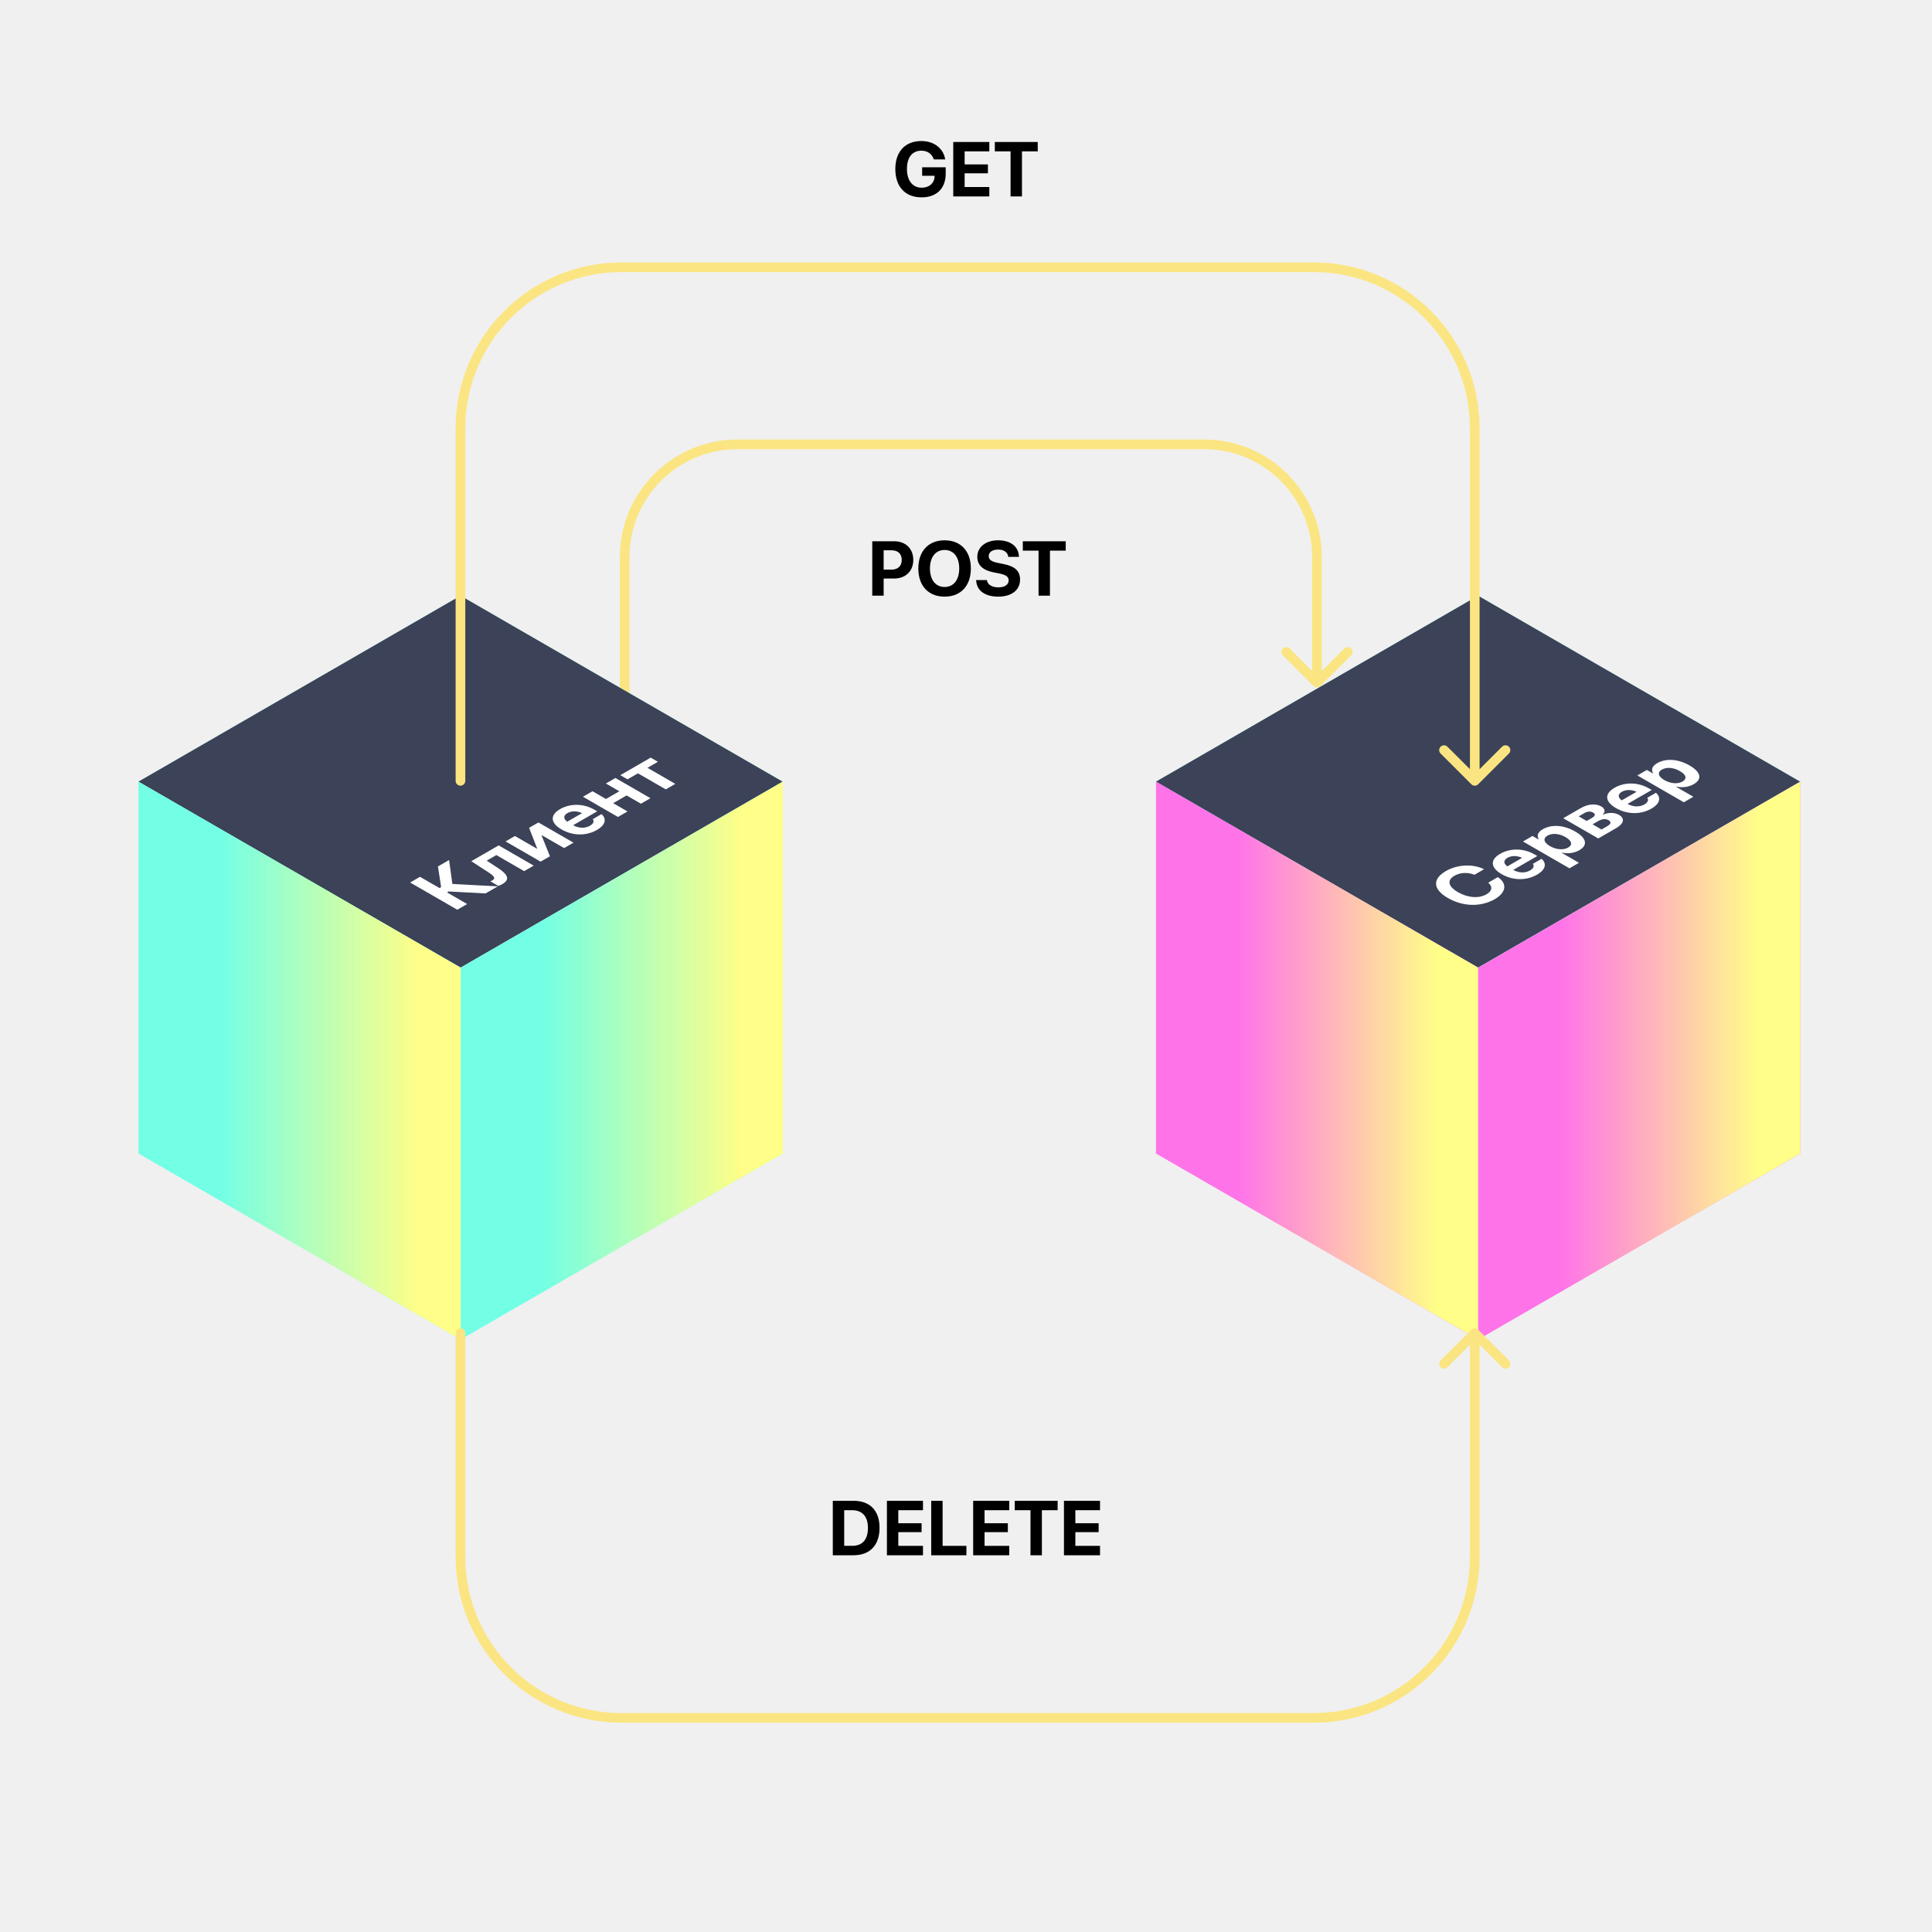
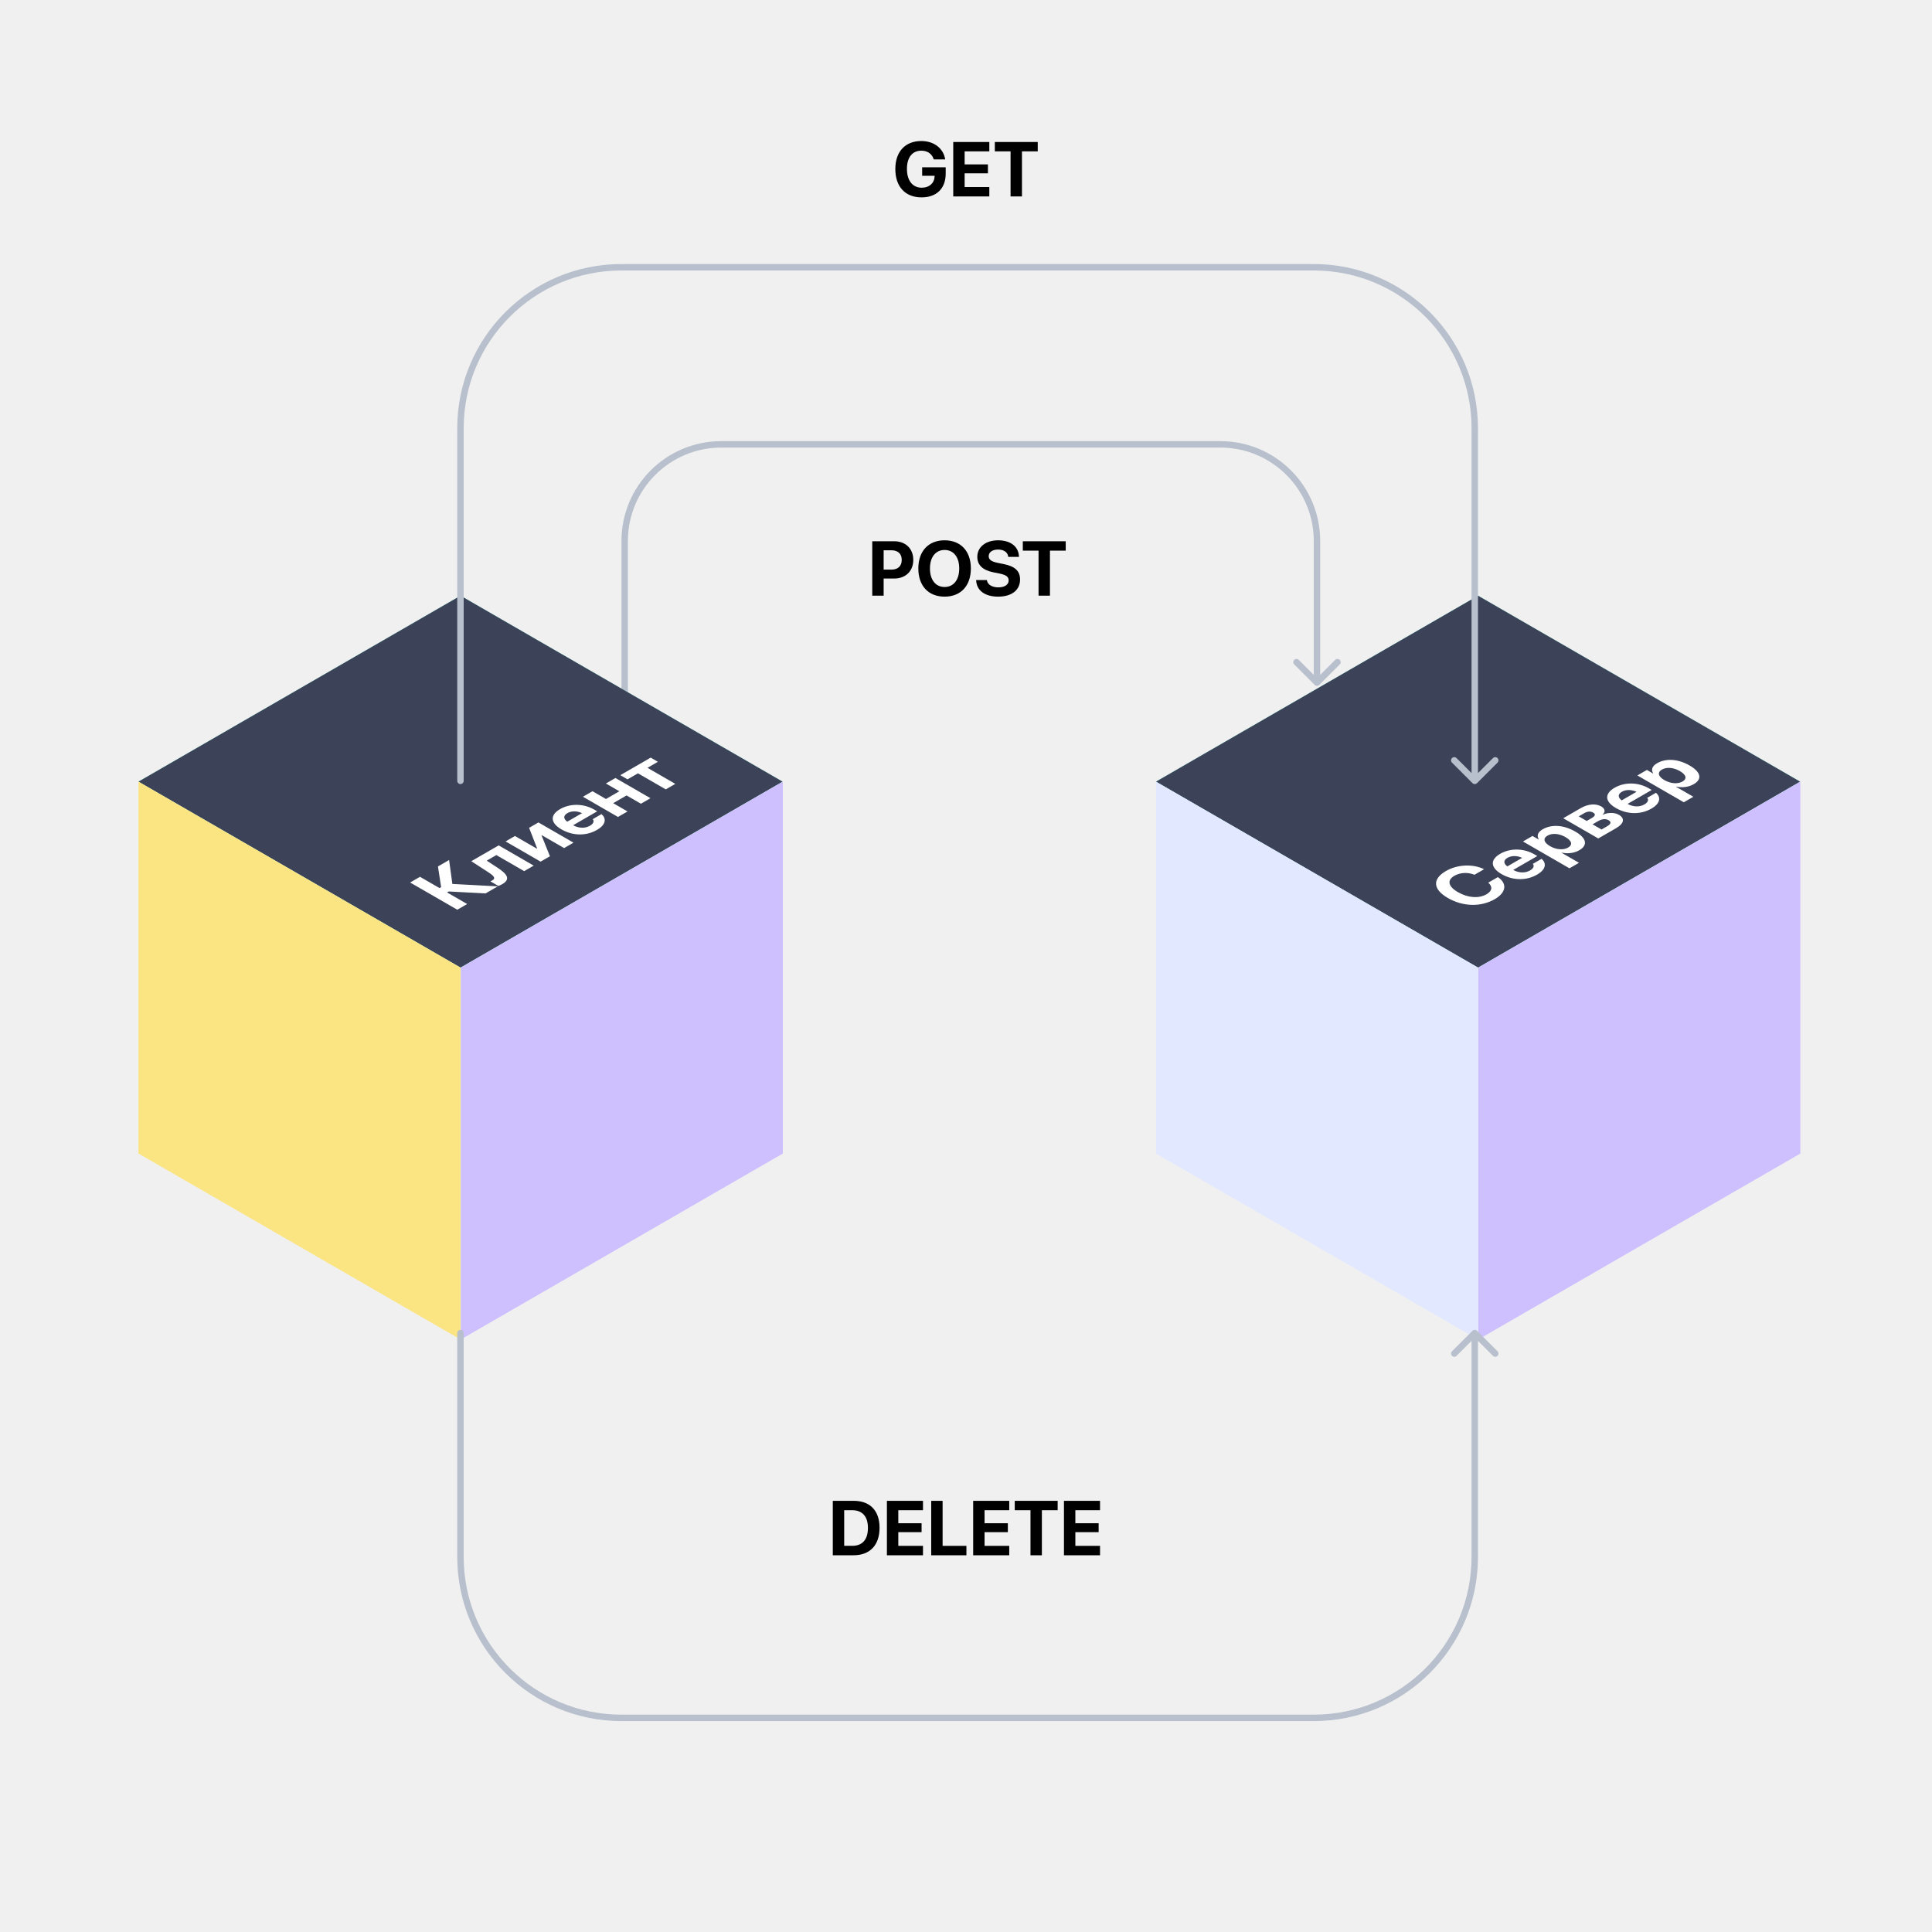
<svg xmlns="http://www.w3.org/2000/svg" width="600" height="600" viewBox="0 0 600 600" fill="none">
-   <path d="M195.5 235C195.5 235.828 194.828 236.5 194 236.5C193.172 236.5 192.5 235.828 192.5 235H195.5ZM410.061 213.061C409.475 213.646 408.525 213.646 407.939 213.061L398.393 203.515C397.808 202.929 397.808 201.979 398.393 201.393C398.979 200.808 399.929 200.808 400.515 201.393L409 209.879L417.485 201.393C418.071 200.808 419.021 200.808 419.607 201.393C420.192 201.979 420.192 202.929 419.607 203.515L410.061 213.061ZM192.5 235V173H195.5V235H192.5ZM229 136.5H374V139.5H229V136.5ZM410.5 173V212H407.5V173H410.5ZM374 136.5C394.158 136.5 410.5 152.842 410.5 173H407.5C407.5 154.498 392.502 139.5 374 139.5V136.5ZM192.5 173C192.5 152.842 208.842 136.5 229 136.5V139.5C210.498 139.5 195.5 154.498 195.5 173H192.5Z" fill="#FBE582" />
+   <path d="M195 235C195 235.552 194.552 236 194 236C193.448 236 193 235.552 193 235H195ZM409.707 212.707C409.317 213.098 408.683 213.098 408.293 212.707L401.929 206.343C401.538 205.953 401.538 205.319 401.929 204.929C402.319 204.538 402.953 204.538 403.343 204.929L409 210.586L414.657 204.929C415.047 204.538 415.681 204.538 416.071 204.929C416.462 205.319 416.462 205.953 416.071 206.343L409.707 212.707ZM193 235V168H195V235H193ZM224 137H379V139H224V137ZM410 168V212H408V168H410ZM379 137C396.121 137 410 150.879 410 168H408C408 151.984 395.016 139 379 139V137ZM193 168C193 150.879 206.879 137 224 137V139C207.984 139 195 151.984 195 168H193Z" fill="#B8C0CD" />
  <rect width="115.494" height="115.494" transform="matrix(0.866025 0.5 -0.866025 0.5 459.021 185)" fill="#73FFE5" />
  <rect width="115.494" height="115.494" transform="matrix(0.866025 0.5 -0.866025 0.5 459.021 185)" fill="#3C4257" />
-   <path d="M359 242.747L459.021 300.494L459.021 415.988L359 358.241L359 300.494L359 242.747Z" fill="#FF73E9" />
-   <path d="M359 242.747L459.021 300.494L459.021 415.988L359 358.241L359 300.494L359 242.747Z" fill="url(#paint0_linear)" />
-   <path d="M459.095 300.494L559.115 242.747L559.115 358.241L459.095 415.988L459.095 358.241L459.095 300.494Z" fill="#FF73E9" />
-   <path d="M459.095 300.494L559.115 242.747L559.115 358.241L459.095 415.988L459.095 358.241L459.095 300.494Z" fill="url(#paint1_linear)" />
+   <path d="M359 242.747L459.021 300.494L459.021 415.988L359 358.241L359 300.494L359 242.747Z" fill="#E1E8FF" />
+   <path d="M459.095 300.494L559.115 242.747L559.115 358.241L459.095 415.988L459.095 358.241L459.095 300.494Z" fill="#CEC0FF" />
  <path d="M464.216 279.241C467.768 277.19 468.113 274.424 465.271 272.467L465.17 272.397L462.186 274.12L462.267 274.19C463.617 275.415 463.394 276.715 461.628 277.735C459.284 279.088 455.874 278.854 452.788 277.073L452.778 277.067C449.713 275.297 449.318 273.346 451.662 271.993C453.489 270.938 455.742 270.856 457.7 271.588L457.914 271.665L460.897 269.942L460.796 269.895C457.416 268.26 452.626 268.436 449.064 270.493C444.791 272.959 444.933 276.159 449.652 278.883L449.663 278.889C454.382 281.614 459.933 281.713 464.216 279.241ZM477.338 271.629C480.434 269.842 480.099 267.915 478.84 266.79L478.749 266.713L476.029 268.284L476.07 268.331C476.476 268.799 476.405 269.614 475.187 270.317C473.674 271.19 471.716 271.149 469.94 270.17L477.43 265.846L476.516 265.319C473.228 263.42 469.077 263.321 465.89 265.161C462.694 267.006 462.866 269.461 466.327 271.459L466.337 271.465C469.818 273.475 473.999 273.557 477.338 271.629ZM468.154 266.409C469.371 265.706 471.036 265.647 472.721 266.409L468.113 269.069C466.834 268.108 466.926 267.118 468.154 266.409ZM487.406 269.661L490.369 267.95L484.96 264.827L485.021 264.792C486.898 265.196 488.908 264.95 490.471 264.047C493.191 262.477 492.734 260.28 489.202 258.241L489.192 258.235C485.65 256.19 481.865 255.938 479.104 257.532C477.551 258.428 477.176 259.571 477.896 260.678L477.835 260.713L475.938 259.618L472.974 261.329L487.406 269.661ZM486.99 263.221C485.559 264.047 483.326 263.907 481.367 262.776L481.357 262.77C479.388 261.633 479.145 260.344 480.576 259.518C482.047 258.668 484.189 258.827 486.178 259.975L486.188 259.981C488.167 261.124 488.471 262.366 486.99 263.221ZM496.357 260.391L501.908 257.186C504.374 255.762 504.679 254.157 502.781 253.061L502.761 253.049C501.411 252.27 499.412 252.276 497.778 253.008L497.697 252.961C498.64 252.217 498.478 251.139 497.321 250.471L497.301 250.459C495.586 249.469 493.191 249.657 490.927 250.963L485.477 254.11L496.357 260.391ZM492.764 254.954L490.288 253.524L492.023 252.522C492.998 251.959 493.962 251.895 494.764 252.358L494.784 252.37C495.596 252.838 495.433 253.413 494.347 254.04L492.764 254.954ZM497.362 257.608L494.581 256.002L496.245 255.042C497.504 254.315 498.61 254.18 499.523 254.708L499.544 254.719C500.477 255.258 500.315 255.903 499.158 256.571L497.362 257.608ZM512.859 251.122C515.954 249.334 515.619 247.407 514.361 246.282L514.269 246.206L511.55 247.776L511.59 247.823C511.996 248.292 511.925 249.106 510.707 249.809C509.195 250.682 507.236 250.641 505.46 249.663L512.95 245.338L512.037 244.811C508.749 242.913 504.598 242.813 501.411 244.653C498.214 246.499 498.387 248.954 501.847 250.952L501.858 250.958C505.339 252.967 509.52 253.049 512.859 251.122ZM503.674 245.901C504.892 245.198 506.556 245.139 508.241 245.901L503.634 248.561C502.355 247.6 502.446 246.61 503.674 245.901ZM522.926 249.153L525.89 247.442L520.48 244.319L520.541 244.284C522.419 244.688 524.428 244.442 525.991 243.54C528.711 241.969 528.254 239.772 524.723 237.733L524.712 237.727C521.171 235.682 517.385 235.43 514.625 237.024C513.072 237.92 512.696 239.063 513.417 240.17L513.356 240.206L511.458 239.11L508.495 240.821L522.926 249.153ZM522.51 242.713C521.079 243.54 518.847 243.399 516.888 242.268L516.878 242.262C514.909 241.125 514.665 239.836 516.096 239.01C517.568 238.161 519.709 238.319 521.698 239.467L521.708 239.473C523.687 240.616 523.992 241.858 522.51 242.713Z" fill="white" />
  <rect width="115.494" height="115.494" transform="matrix(0.866025 0.5 -0.866025 0.5 143.021 185)" fill="#73FFE5" />
  <rect width="115.494" height="115.494" transform="matrix(0.866025 0.5 -0.866025 0.5 143.021 185)" fill="#3C4257" />
-   <path d="M43 242.747L143.021 300.494L143.021 415.988L43 358.241L43 300.494L43 242.747Z" fill="#73FFE5" />
-   <path d="M43 242.747L143.021 300.494L143.021 415.988L43 358.241L43 300.494L43 242.747Z" fill="url(#paint2_linear)" />
-   <path d="M143.095 300.494L243.115 242.747L243.115 358.241L143.095 415.988L143.095 358.241L143.095 300.494Z" fill="#73FFE5" />
-   <path d="M143.095 300.494L243.115 242.747L243.115 358.241L143.095 415.988L143.095 358.241L143.095 300.494Z" fill="url(#paint3_linear)" />
+   <path d="M43 242.747L143.021 300.494L143.021 415.988L43 358.241L43 300.494L43 242.747Z" fill="#FBE582" />
+   <path d="M143.095 300.494L243.115 242.747L243.115 358.241L143.095 415.988L143.095 358.241L143.095 300.494Z" fill="#CEC0FF" />
  <path d="M145.083 280.756L138.831 277.147L139.339 276.854L150.787 277.463L154.592 275.266L140.486 274.516L139.471 267.086L136.01 269.084L136.994 275.5L136.487 275.793L130.438 272.301L127.373 274.071L142.018 282.526L145.083 280.756ZM154.521 269.483L151.152 267.28L154.146 265.551L162.782 270.538L165.746 268.827L154.866 262.545L146.362 267.456L151.629 270.872C153.466 272.061 153.994 272.776 152.938 273.385C152.664 273.543 152.431 273.643 152.278 273.696L154.765 275.131C154.988 275.061 155.455 274.885 156.003 274.569C158.672 273.028 157.475 271.411 154.521 269.483ZM167.887 267.59L170.79 265.915L168.192 259.469L168.303 259.405L175.184 263.377L178.097 261.696L167.217 255.415L164.315 257.09L166.811 263.489L166.71 263.547L159.92 259.627L157.008 261.309L167.887 267.59ZM185.384 257.747C188.479 255.959 188.144 254.032 186.886 252.907L186.794 252.831L184.074 254.401L184.115 254.448C184.521 254.917 184.45 255.731 183.232 256.434C181.72 257.307 179.761 257.266 177.985 256.288L185.475 251.963L184.562 251.436C181.273 249.538 177.123 249.438 173.936 251.278C170.739 253.124 170.912 255.579 174.372 257.577L174.382 257.583C177.863 259.592 182.045 259.674 185.384 257.747ZM176.199 252.526C177.417 251.823 179.081 251.764 180.766 252.526L176.158 255.186C174.88 254.225 174.971 253.235 176.199 252.526ZM199.044 249.602L202.007 247.891L191.128 241.61L188.164 243.321L192.346 245.735L188.185 248.137L184.003 245.723L181.04 247.434L191.919 253.715L194.883 252.004L190.428 249.432L194.589 247.03L199.044 249.602ZM202.078 235.288L192.64 240.737L194.883 242.032L198.12 240.163L206.757 245.149L209.72 243.438L201.084 238.452L204.321 236.583L202.078 235.288Z" fill="white" />
-   <path d="M141.5 242.5C141.5 243.328 142.172 244 143 244C143.828 244 144.5 243.328 144.5 242.5H141.5ZM456.939 243.561C457.525 244.146 458.475 244.146 459.061 243.561L468.607 234.015C469.192 233.429 469.192 232.479 468.607 231.893C468.021 231.308 467.071 231.308 466.485 231.893L458 240.379L449.515 231.893C448.929 231.308 447.979 231.308 447.393 231.893C446.808 232.479 446.808 233.429 447.393 234.015L456.939 243.561ZM144.5 242.5V133H141.5V242.5H144.5ZM193 84.5H408V81.5H193V84.5ZM456.5 133V242.5H459.5V133H456.5ZM408 84.5C434.786 84.5 456.5 106.214 456.5 133H459.5C459.5 104.557 436.443 81.5 408 81.5V84.5ZM144.5 133C144.5 106.214 166.214 84.5 193 84.5V81.5C164.557 81.5 141.5 104.557 141.5 133H144.5Z" fill="#FBE582" />
-   <path d="M141.5 414C141.5 413.172 142.172 412.5 143 412.5C143.828 412.5 144.5 413.172 144.5 414H141.5ZM456.939 412.939C457.525 412.354 458.475 412.354 459.061 412.939L468.607 422.485C469.192 423.071 469.192 424.021 468.607 424.607C468.021 425.192 467.071 425.192 466.485 424.607L458 416.121L449.515 424.607C448.929 425.192 447.979 425.192 447.393 424.607C446.808 424.021 446.808 423.071 447.393 422.485L456.939 412.939ZM144.5 414V483.5H141.5V414H144.5ZM193 532H408V535H193V532ZM456.5 483.5V414H459.5V483.5H456.5ZM408 532C434.786 532 456.5 510.286 456.5 483.5H459.5C459.5 511.943 436.443 535 408 535V532ZM144.5 483.5C144.5 510.286 166.214 532 193 532V535C164.557 535 141.5 511.943 141.5 483.5H144.5Z" fill="#FBE582" />
+   <path d="M142 242.5C142 243.052 142.448 243.5 143 243.5C143.552 243.5 144 243.052 144 242.5H142ZM457.293 243.207C457.683 243.598 458.317 243.598 458.707 243.207L465.071 236.843C465.462 236.453 465.462 235.819 465.071 235.429C464.681 235.038 464.047 235.038 463.657 235.429L458 241.086L452.343 235.429C451.953 235.038 451.319 235.038 450.929 235.429C450.538 235.819 450.538 236.453 450.929 236.843L457.293 243.207ZM144 242.5V133H142V242.5H144ZM193 84H408V82H193V84ZM457 133V242.5H459V133H457ZM408 84C435.062 84 457 105.938 457 133H459C459 104.833 436.167 82 408 82V84ZM144 133C144 105.938 165.938 84 193 84V82C164.833 82 142 104.833 142 133H144Z" fill="#B8C0CD" />
+   <path d="M142 414C142 413.448 142.448 413 143 413C143.552 413 144 413.448 144 414H142ZM457.293 413.293C457.683 412.902 458.317 412.902 458.707 413.293L465.071 419.657C465.462 420.047 465.462 420.681 465.071 421.071C464.681 421.462 464.047 421.462 463.657 421.071L458 415.414L452.343 421.071C451.953 421.462 451.319 421.462 450.929 421.071C450.538 420.681 450.538 420.047 450.929 419.657L457.293 413.293ZM144 414V483.5H142V414H144ZM193 532.5H408V534.5H193V532.5ZM457 483.5V414H459V483.5H457ZM408 532.5C435.062 532.5 457 510.562 457 483.5H459C459 511.667 436.167 534.5 408 534.5V532.5ZM144 483.5C144 510.562 165.938 532.5 193 532.5V534.5C164.833 534.5 142 511.667 142 483.5H144Z" fill="#B8C0CD" />
  <path d="M286.195 61.293C290.906 61.293 293.695 58.504 293.695 53.898V51.953H286.383V54.59H290.25L290.238 54.836C290.145 56.922 288.562 58.293 286.254 58.293C283.441 58.293 281.66 56.125 281.66 52.457V52.445C281.66 48.859 283.336 46.797 286.125 46.797C288.035 46.797 289.383 47.746 289.945 49.387L289.992 49.504H293.543L293.508 49.34C292.945 46.164 290.18 43.797 286.113 43.797C281.156 43.797 278.051 47.066 278.051 52.48V52.492C278.051 58 281.145 61.293 286.195 61.293ZM296.039 61H307.242V58.082H299.578V53.828H306.809V51.062H299.578V47.008H307.242V44.09H296.039V61ZM313.84 61H317.379V47.008H322.277V44.09H308.953V47.008H313.84V61Z" fill="black" />
  <path d="M258.633 483H265.09C270.164 483 273.152 479.848 273.152 474.48V474.457C273.152 469.102 270.152 466.09 265.09 466.09H258.633V483ZM262.172 480.07V469.008H264.668C267.773 469.008 269.543 470.941 269.543 474.469V474.492C269.543 478.148 267.832 480.07 264.668 480.07H262.172ZM275.438 483H286.641V480.082H278.977V475.828H286.207V473.062H278.977V469.008H286.641V466.09H275.438V483ZM289.195 483H300.129V480.082H292.734V466.09H289.195V483ZM302.227 483H313.43V480.082H305.766V475.828H312.996V473.062H305.766V469.008H313.43V466.09H302.227V483ZM320.027 483H323.566V469.008H328.465V466.09H315.141V469.008H320.027V483ZM330.422 483H341.625V480.082H333.961V475.828H341.191V473.062H333.961V469.008H341.625V466.09H330.422V483Z" fill="black" />
  <path d="M270.887 185H274.426V179.668H277.684C281.246 179.668 283.625 177.371 283.625 173.891V173.867C283.625 170.387 281.246 168.09 277.684 168.09H270.887V185ZM276.816 170.891C278.844 170.891 280.039 171.957 280.039 173.879V173.902C280.039 175.824 278.844 176.902 276.816 176.902H274.426V170.891H276.816ZM293.352 185.293C298.379 185.293 301.508 181.93 301.508 176.551V176.527C301.508 171.16 298.367 167.797 293.352 167.797C288.348 167.797 285.195 171.148 285.195 176.527V176.551C285.195 181.93 288.324 185.293 293.352 185.293ZM293.352 182.293C290.574 182.293 288.805 180.09 288.805 176.551V176.527C288.805 172.988 290.586 170.797 293.352 170.797C296.129 170.797 297.898 173 297.898 176.527V176.551C297.898 180.055 296.164 182.293 293.352 182.293ZM309.969 185.293C314.234 185.293 316.789 183.23 316.789 179.984V179.973C316.789 177.312 315.195 175.871 311.656 175.168L309.863 174.805C307.918 174.418 307.051 173.797 307.051 172.73V172.719C307.051 171.512 308.141 170.68 309.957 170.668C311.703 170.668 312.922 171.477 313.098 172.801L313.109 172.941H316.449L316.438 172.719C316.273 169.754 313.871 167.797 309.957 167.797C306.207 167.797 303.512 169.836 303.512 172.93V172.941C303.512 175.484 305.199 177.078 308.539 177.746L310.32 178.098C312.418 178.531 313.25 179.105 313.25 180.254V180.266C313.25 181.555 312.02 182.41 310.062 182.41C308.129 182.41 306.734 181.59 306.512 180.277L306.488 180.148H303.148L303.16 180.336C303.359 183.453 305.949 185.293 309.969 185.293ZM322.531 185H326.07V171.008H330.969V168.09H317.645V171.008H322.531V185Z" fill="black" />
-   <defs>
-     <linearGradient id="paint0_linear" x1="458.995" y1="410.495" x2="359.108" y2="410.495" gradientUnits="userSpaceOnUse">
-       <stop offset="0.13" stop-color="#FEFE88" />
-       <stop offset="0.748" stop-color="#FEFE88" stop-opacity="0" />
-     </linearGradient>
-     <linearGradient id="paint1_linear" x1="559.09" y1="352.778" x2="459.203" y2="352.778" gradientUnits="userSpaceOnUse">
-       <stop offset="0.13" stop-color="#FEFE88" />
-       <stop offset="0.748" stop-color="#FEFE88" stop-opacity="0" />
-     </linearGradient>
-     <linearGradient id="paint2_linear" x1="142.995" y1="410.495" x2="43.108" y2="410.495" gradientUnits="userSpaceOnUse">
-       <stop offset="0.13" stop-color="#FEFE88" />
-       <stop offset="0.748" stop-color="#FEFE88" stop-opacity="0" />
-     </linearGradient>
-     <linearGradient id="paint3_linear" x1="243.09" y1="352.778" x2="143.203" y2="352.778" gradientUnits="userSpaceOnUse">
-       <stop offset="0.13" stop-color="#FEFE88" />
-       <stop offset="0.748" stop-color="#FEFE88" stop-opacity="0" />
-     </linearGradient>
-   </defs>
</svg>
